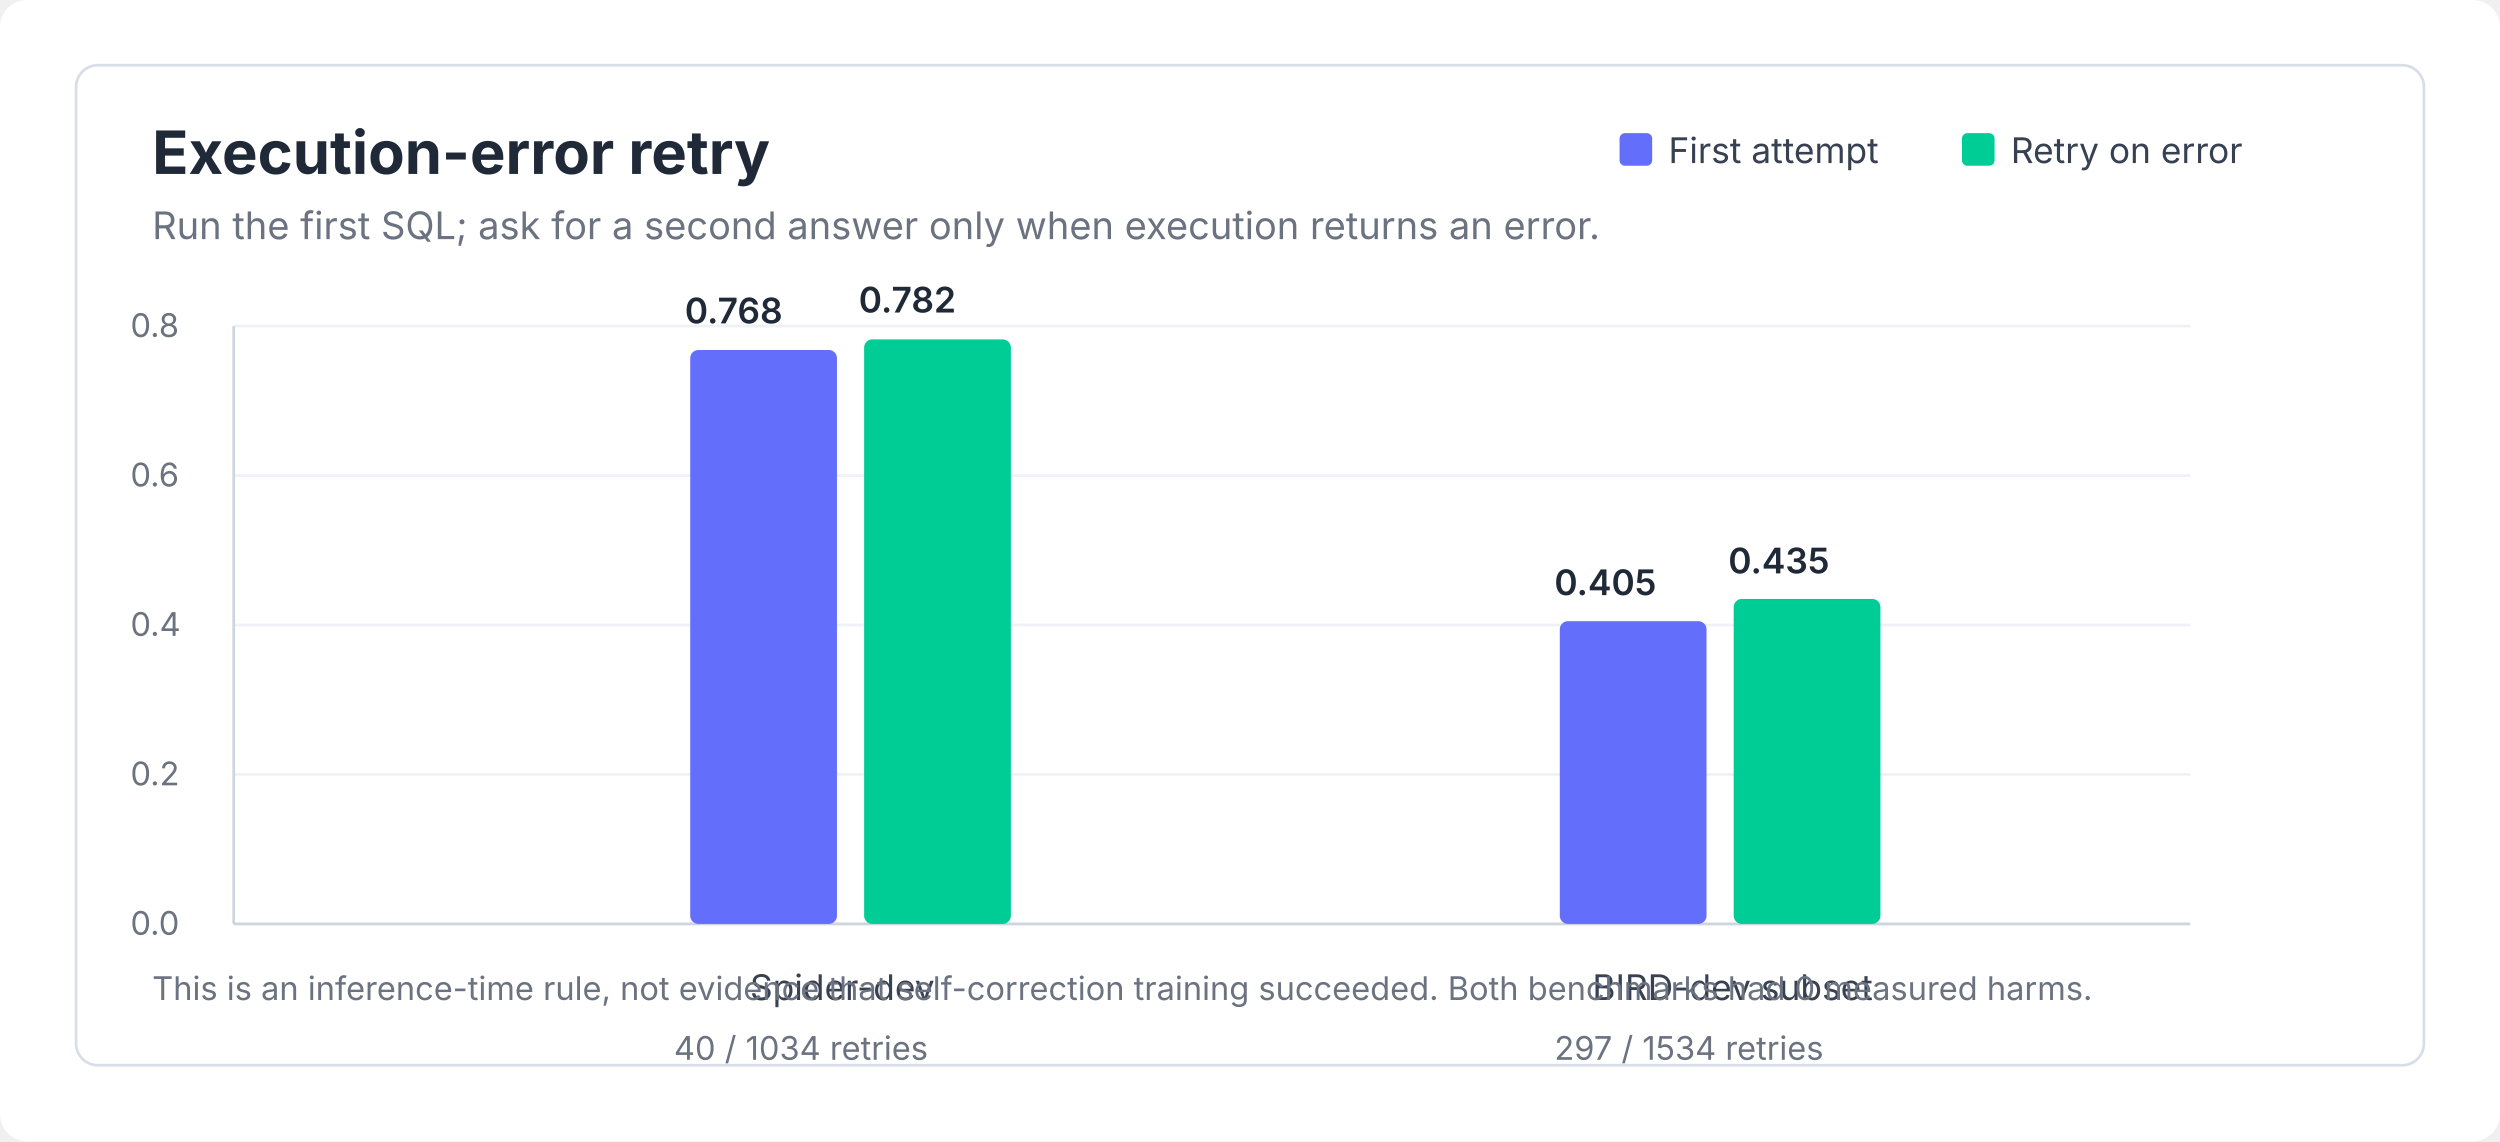
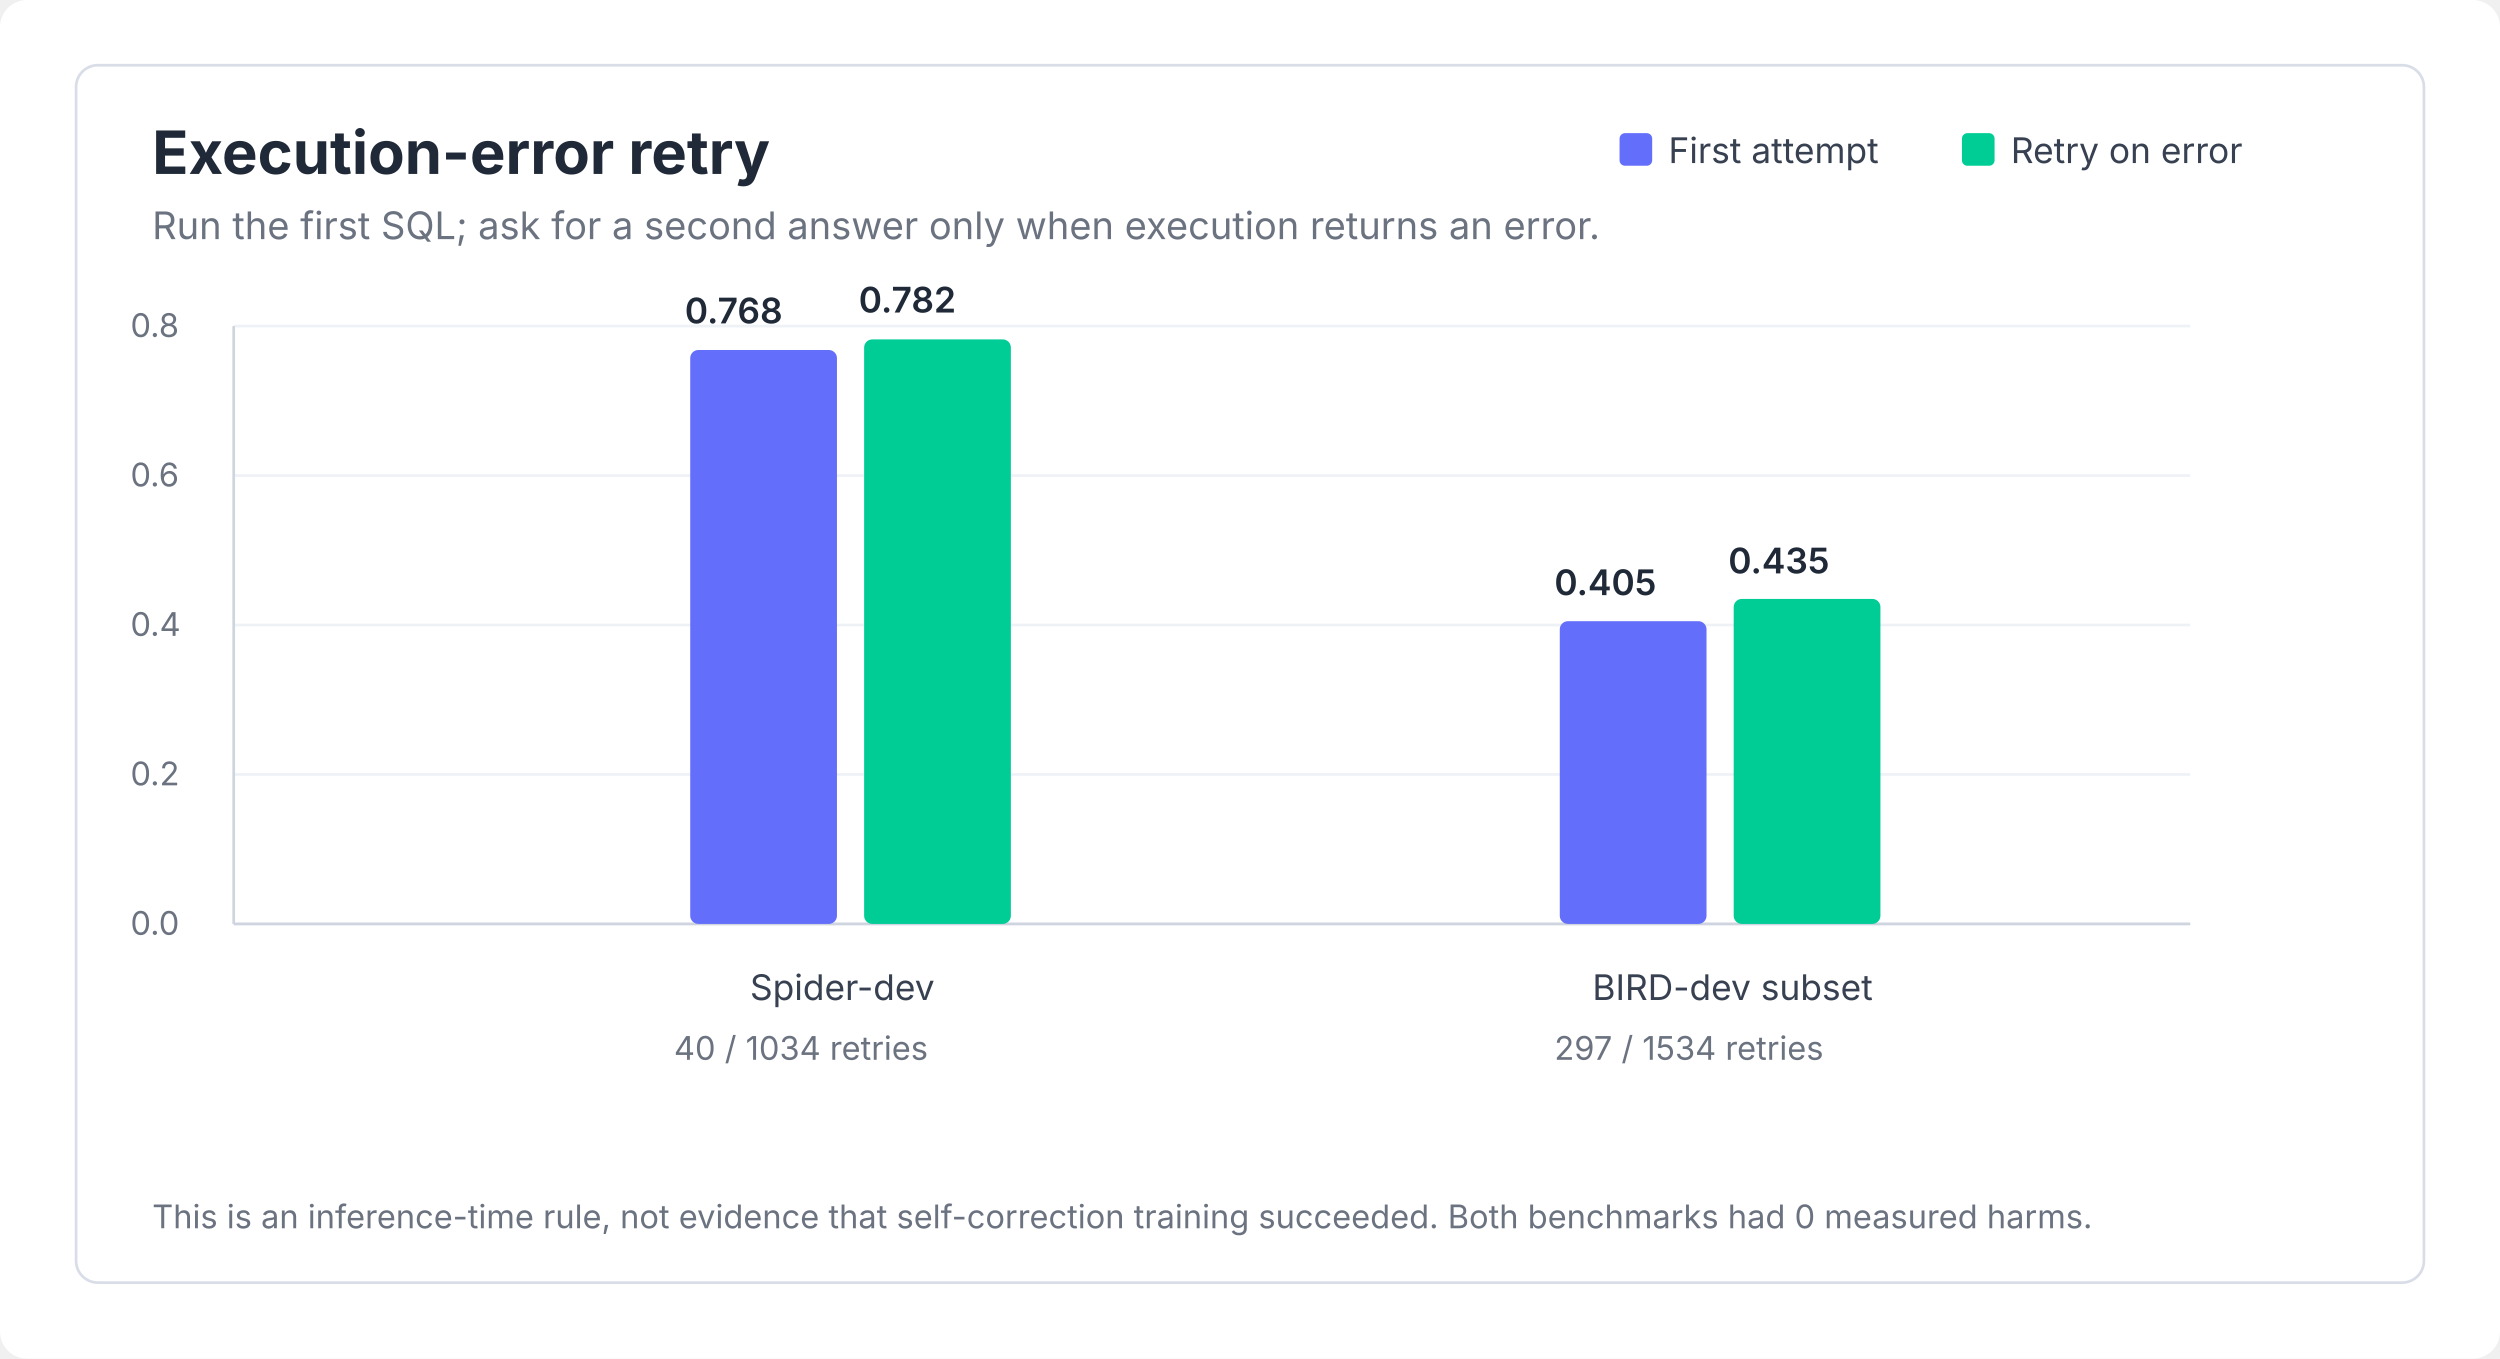
- <svg xmlns="http://www.w3.org/2000/svg" width="920" height="420" viewBox="0 0 920 420" role="img" aria-labelledby="title desc">
+ <svg xmlns="http://www.w3.org/2000/svg" width="920" height="500" viewBox="0 0 920 500" role="img" aria-labelledby="title desc">
  <style>
    .bg { fill: #ffffff; }
    .panel { fill: #ffffff; stroke: #d9dde7; stroke-width: 1; }
    .title { fill: #1f2937; font: 700 22px -apple-system, BlinkMacSystemFont, 'Segoe UI', sans-serif; }
    .subtitle { fill: #6b7280; font: 14px -apple-system, BlinkMacSystemFont, 'Segoe UI', sans-serif; }
    .axis { stroke: #cfd5df; stroke-width: 1; }
    .grid { stroke: #eef1f6; stroke-width: 1; }
    .tick { fill: #6b7280; font: 12px -apple-system, BlinkMacSystemFont, 'Segoe UI', sans-serif; }
    .label { fill: #374151; font: 13px -apple-system, BlinkMacSystemFont, 'Segoe UI', sans-serif; }
    .value { fill: #1f2937; font: 600 13px -apple-system, BlinkMacSystemFont, 'Segoe UI', sans-serif; }
    .legend { fill: #374151; font: 13px -apple-system, BlinkMacSystemFont, 'Segoe UI', sans-serif; }
    .note { fill: #6b7280; font: 12px -apple-system, BlinkMacSystemFont, 'Segoe UI', sans-serif; }
  </style>
-   <rect class="bg" width="920" height="420" rx="10" />
-   <rect class="panel" x="28" y="24" width="864" height="368" rx="8" />
+   <rect class="bg" width="920" height="500" rx="10" />
+   <rect class="panel" x="28" y="24" width="864" height="448" rx="8" />
  <text class="title" x="56" y="64">Execution-error retry</text>
  <text class="subtitle" x="56" y="88">Run the first SQL; ask for a second answer only when execution returns an error.</text>
  <g transform="translate(86 120)">
    <line class="grid" x1="0" y1="220" x2="720" y2="220" />
    <line class="grid" x1="0" y1="165" x2="720" y2="165" />
    <line class="grid" x1="0" y1="110" x2="720" y2="110" />
    <line class="grid" x1="0" y1="55" x2="720" y2="55" />
    <line class="grid" x1="0" y1="0" x2="720" y2="0" />
    <line class="axis" x1="0" y1="0" x2="0" y2="220" />
    <line class="axis" x1="0" y1="220" x2="720" y2="220" />
    <text class="tick" x="-38" y="224">0.0</text>
    <text class="tick" x="-38" y="169">0.2</text>
    <text class="tick" x="-38" y="114">0.4</text>
    <text class="tick" x="-38" y="59">0.6</text>
    <text class="tick" x="-38" y="4">0.8</text>
    <rect x="168" y="8.8" width="54" height="211.2" fill="#636efa" rx="3" />
    <rect x="232" y="4.9" width="54" height="215.1" fill="#00cc96" rx="3" />
    <text class="value" x="166" y="-1">0.768</text>
    <text class="value" x="230" y="-5">0.782</text>
    <text class="label" x="190" y="248">Spider-dev</text>
    <text class="note" x="162" y="270">40 / 1034 retries</text>
    <rect x="488" y="108.6" width="54" height="111.4" fill="#636efa" rx="3" />
    <rect x="552" y="100.4" width="54" height="119.6" fill="#00cc96" rx="3" />
    <text class="value" x="486" y="99">0.405</text>
    <text class="value" x="550" y="91">0.435</text>
    <text class="label" x="500" y="248">BIRD-dev subset</text>
    <text class="note" x="486" y="270">297 / 1534 retries</text>
  </g>
  <g transform="translate(596 58)">
    <rect x="0" y="-9" width="12" height="12" fill="#636efa" rx="2" />
    <text class="legend" x="18" y="2">First attempt</text>
    <rect x="126" y="-9" width="12" height="12" fill="#00cc96" rx="2" />
    <text class="legend" x="144" y="2">Retry on error</text>
  </g>
-   <text class="note" x="56" y="368">This is an inference-time rule, not evidence that self-correction training succeeded. Both benchmarks had 0 measured harms.</text>
+   <text class="note" x="56" y="452">This is an inference-time rule, not evidence that self-correction training succeeded. Both benchmarks had 0 measured harms.</text>
</svg>
